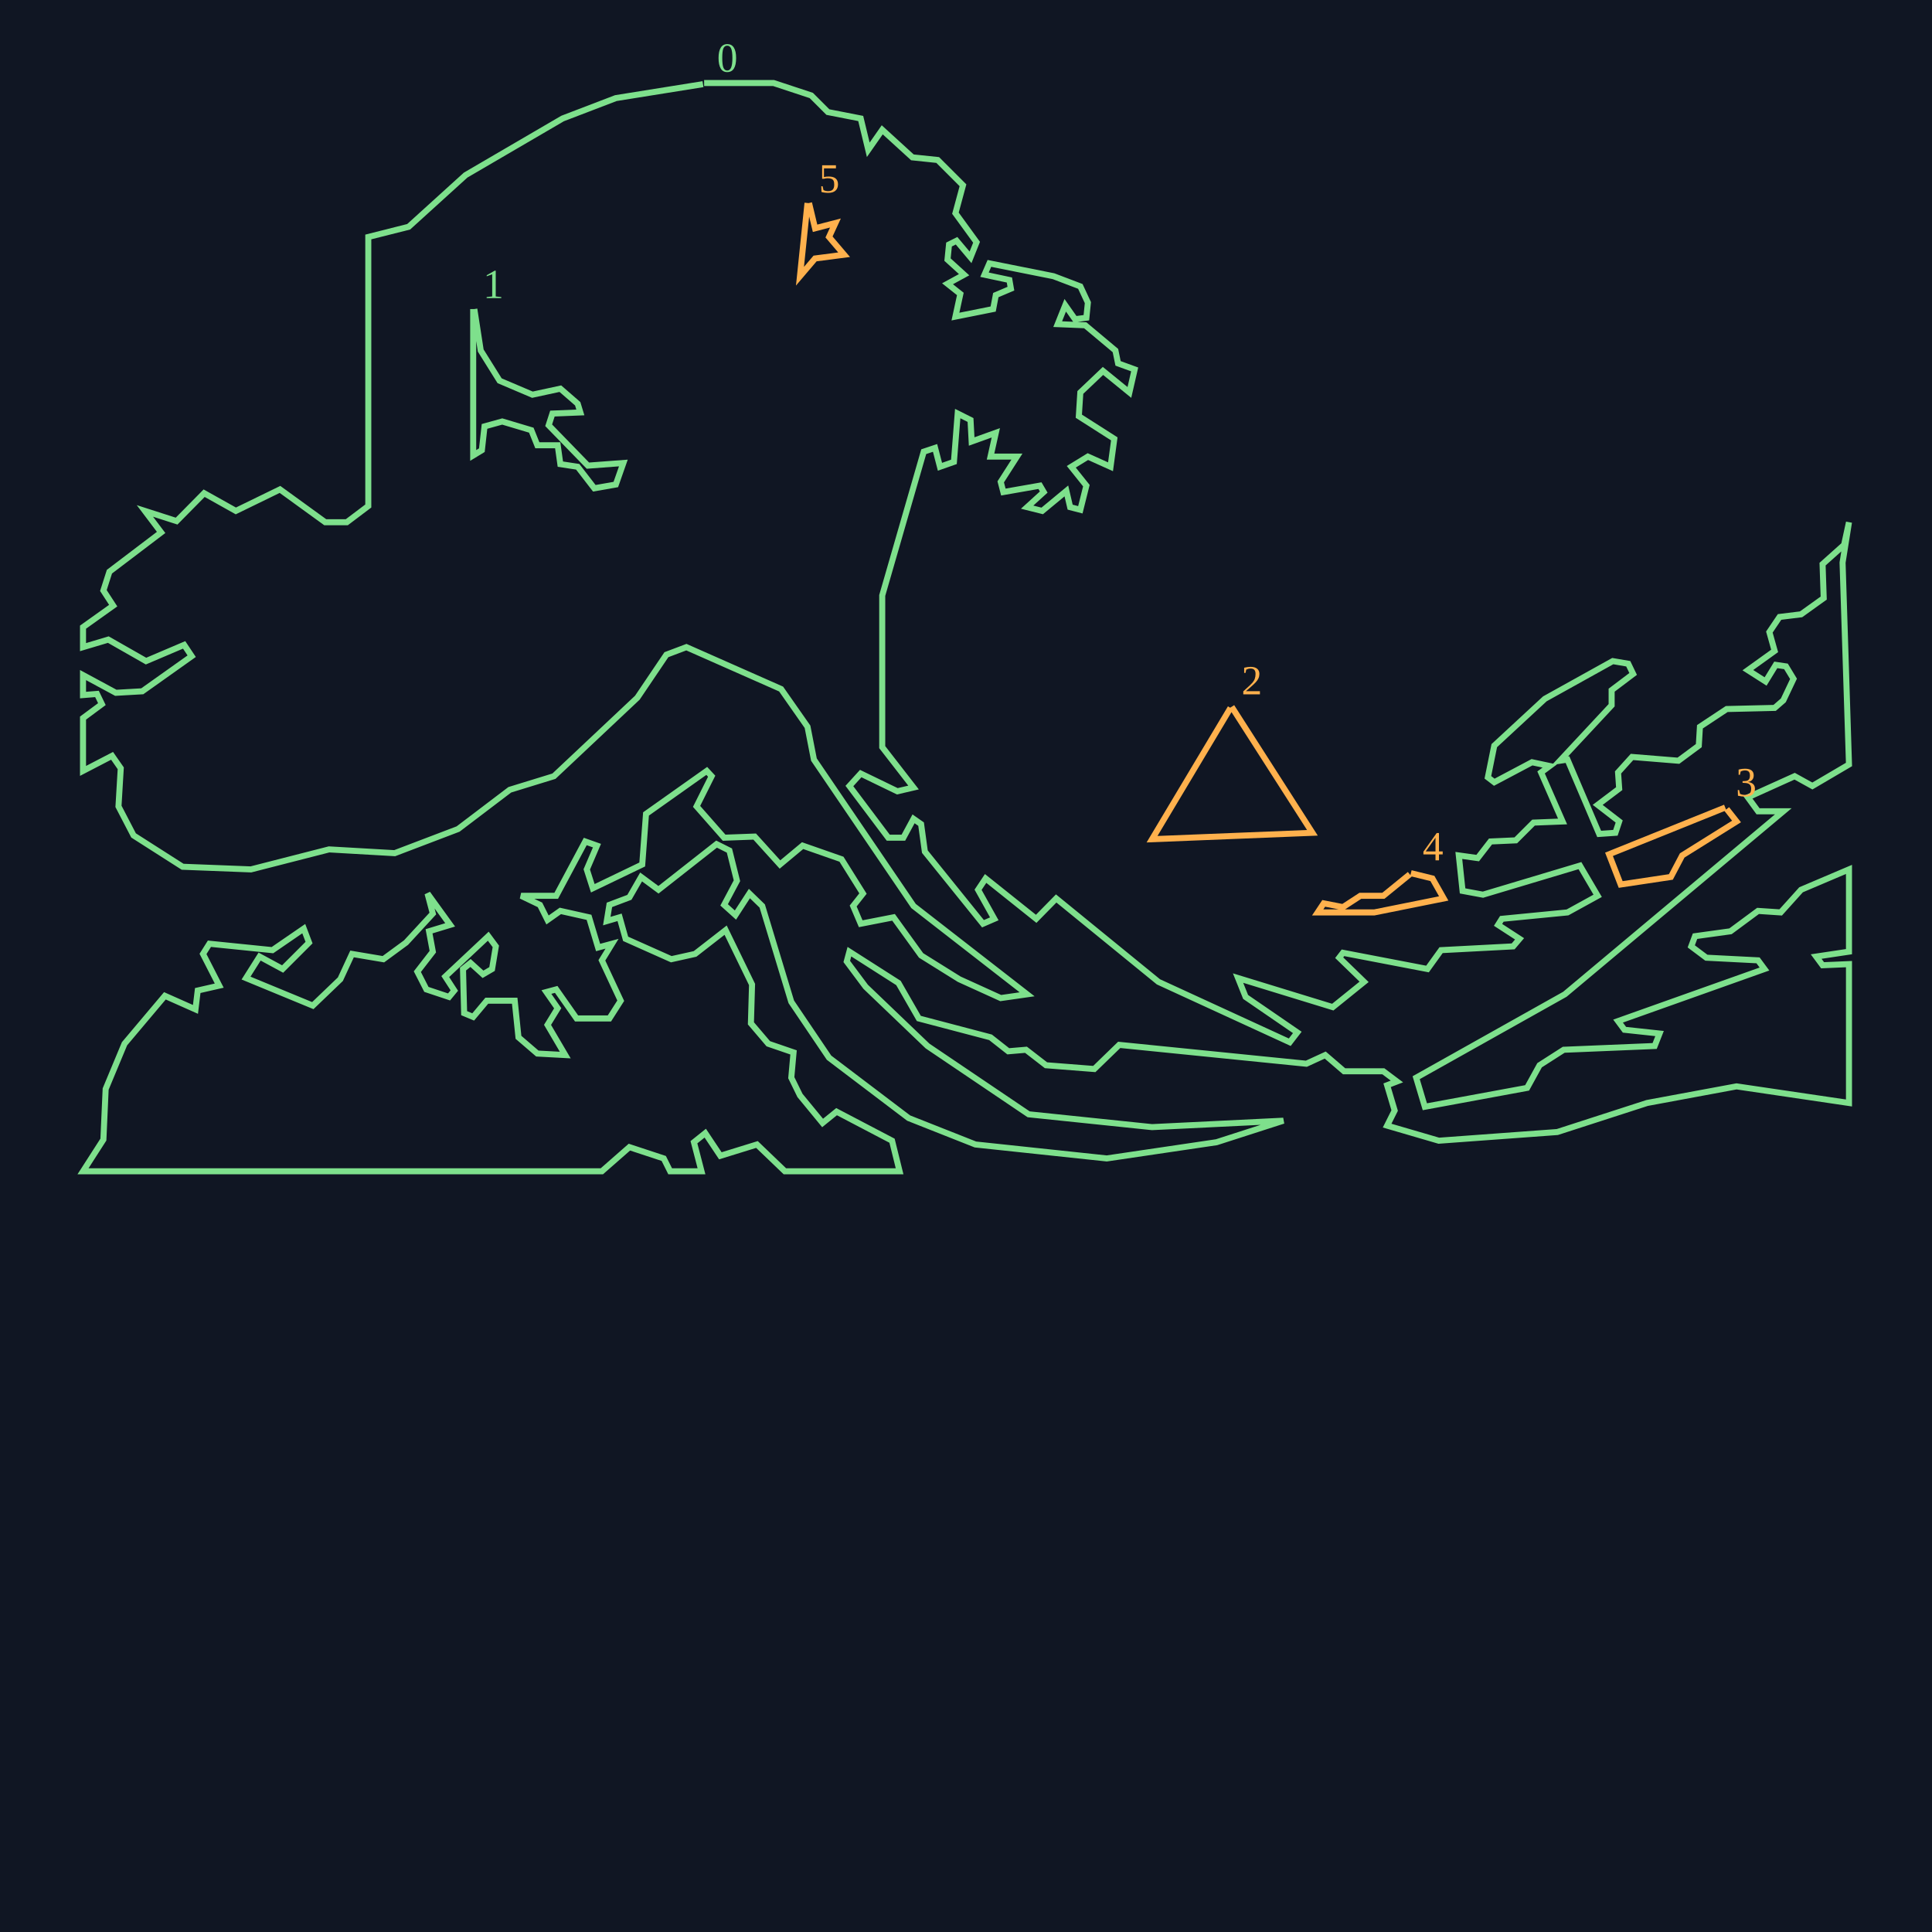
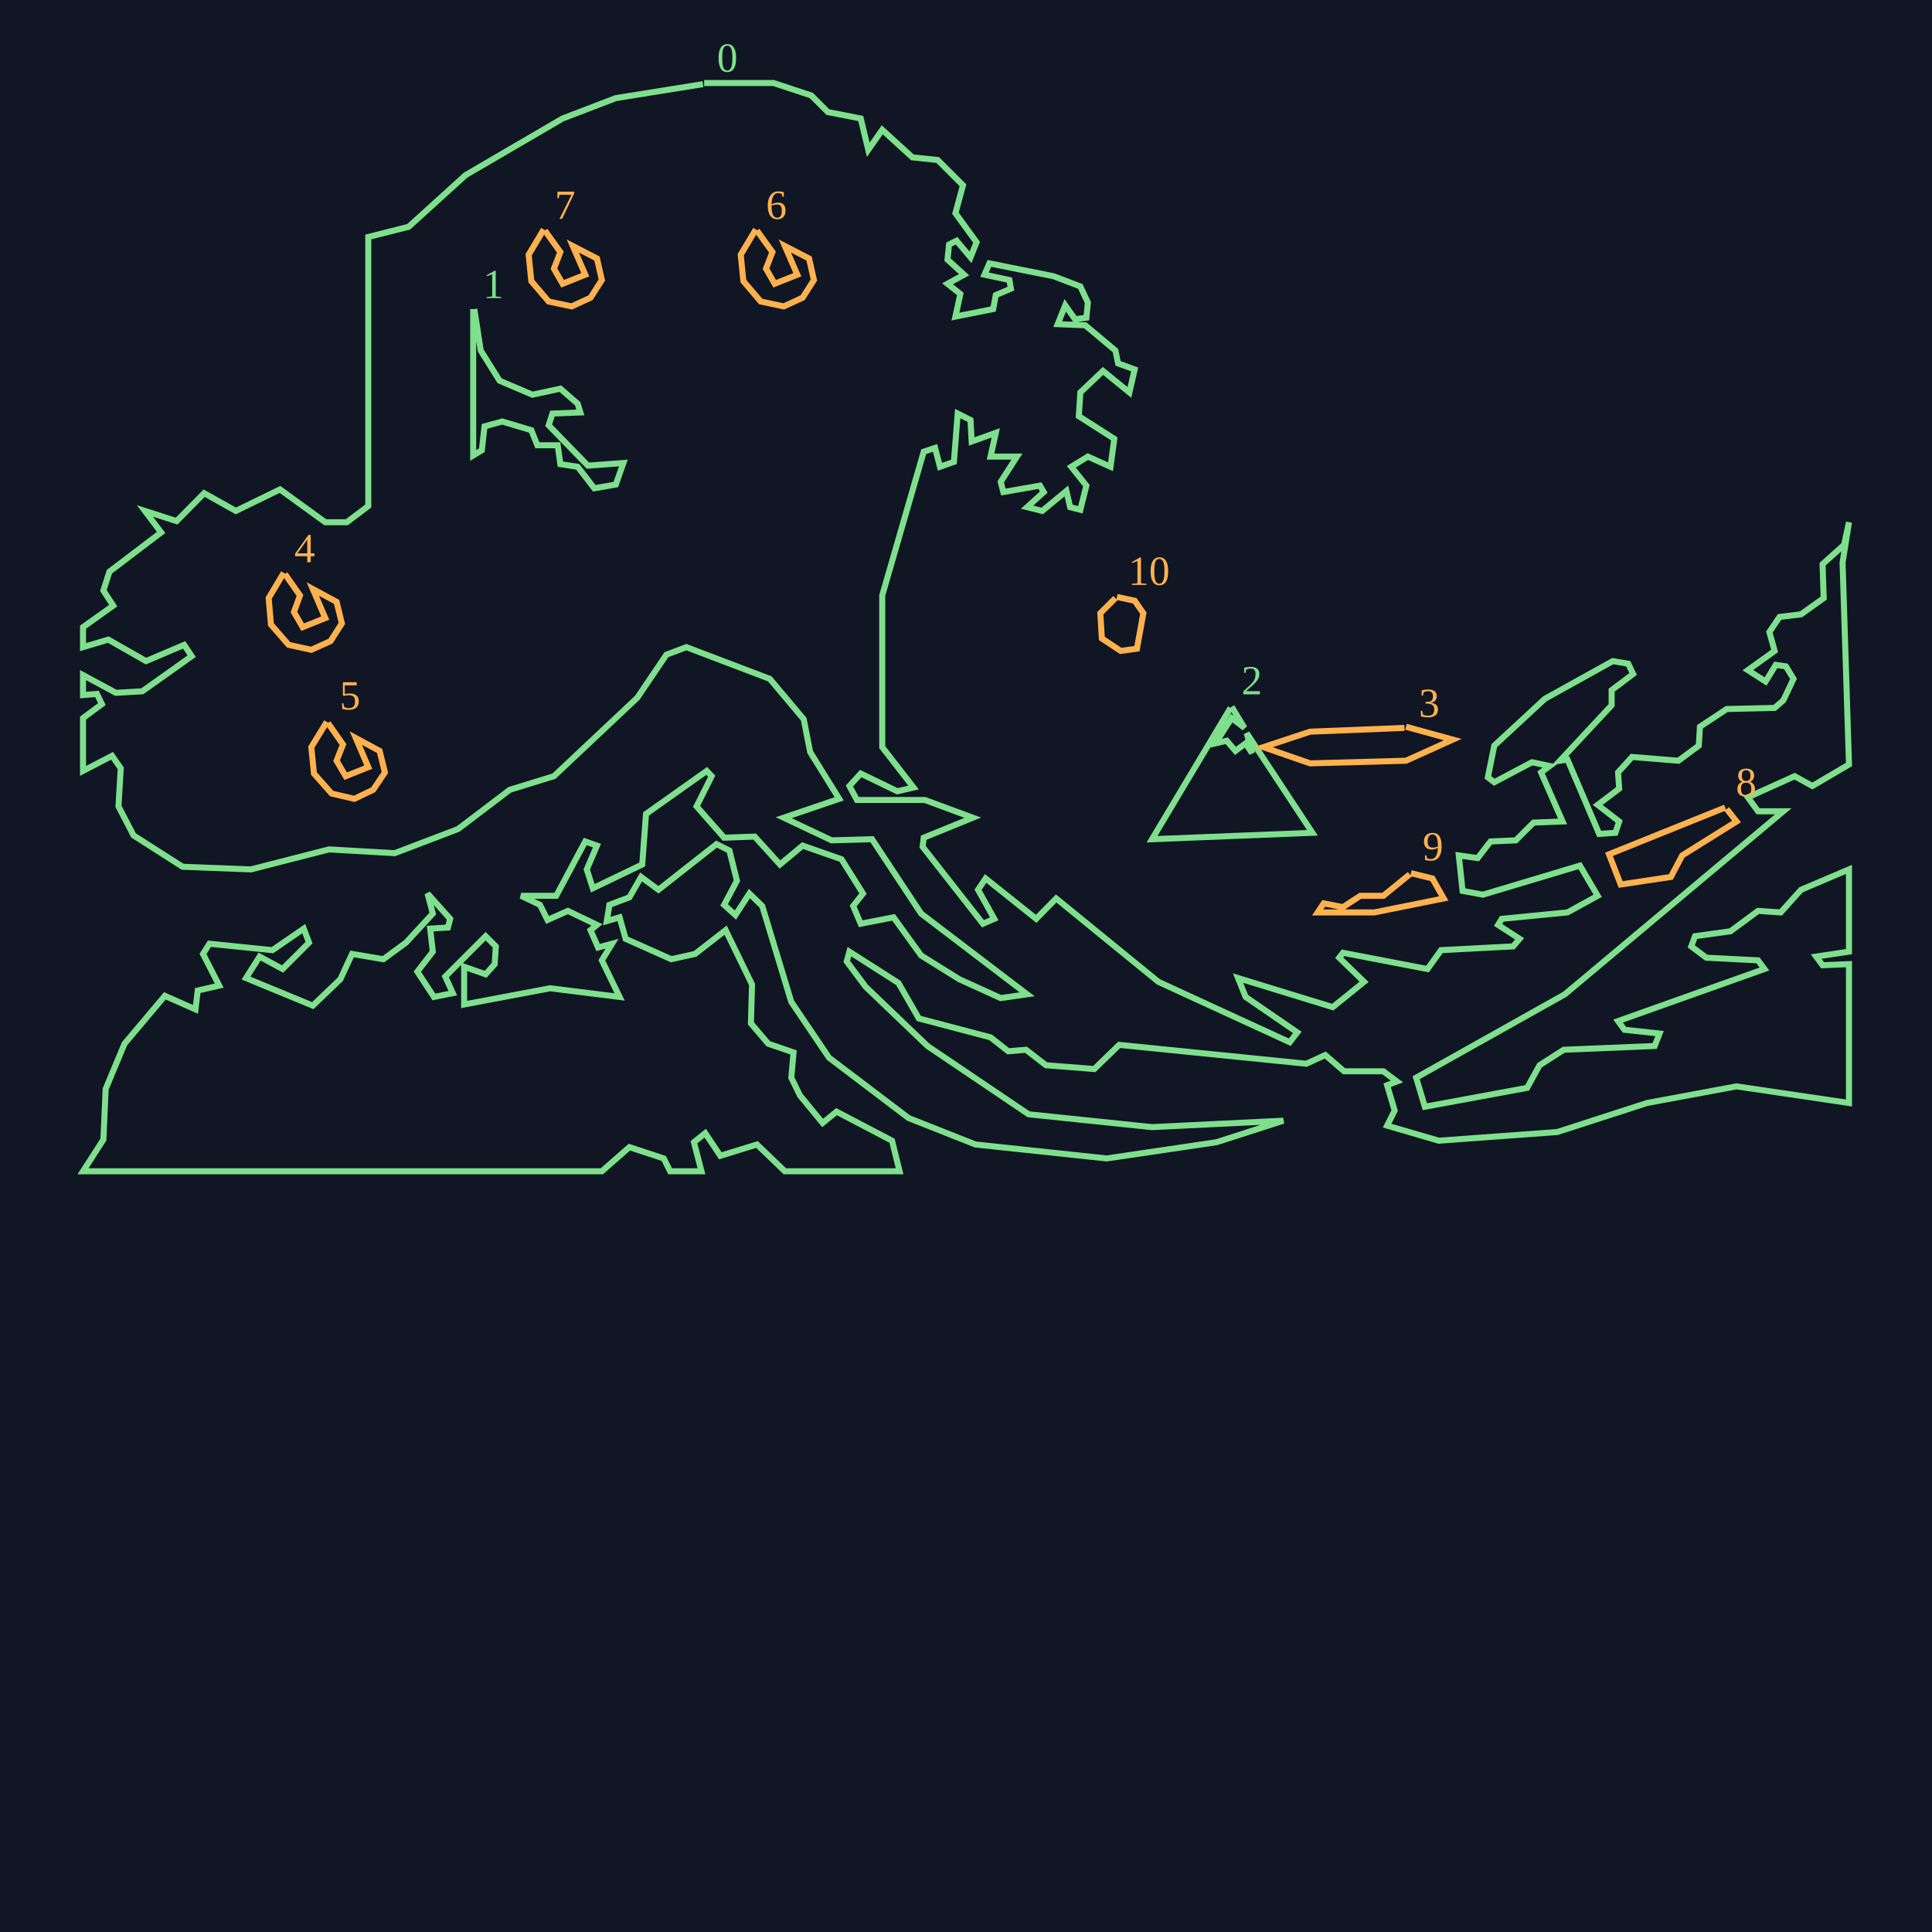
<svg xmlns="http://www.w3.org/2000/svg" viewBox="0 0 512 512" width="768">
  <rect width="512" height="512" fill="#101623" />
-   <path d="M186.6 22.0 L205.0 22.0 L215.0 25.3 L219.4 29.7 L228.1 31.4 L230.1 39.7 L233.8 34.4 L241.8 41.7 L248.5 42.4 L255.2 49.1 L253.2 56.5 L258.8 64.2 L257.2 68.2 L253.5 63.8 L251.5 64.8 L251.1 68.8 L255.5 72.8 L251.1 75.2 L254.5 77.9 L253.2 83.9 L263.2 81.9 L263.9 78.2 L267.9 76.5 L267.5 74.2 L260.9 72.8 L262.2 69.8 L279.2 73.2 L286.3 75.9 L288.3 80.2 L287.9 84.2 L284.9 84.6 L282.3 80.9 L280.3 85.9 L287.6 86.2 L295.6 92.9 L296.3 96.3 L300.7 97.9 L299.3 104.0 L292.3 98.3 L286.3 104.0 L285.9 110.3 L295.3 116.3 L294.3 123.7 L288.3 121.0 L283.9 123.7 L287.9 128.7 L286.3 135.1 L283.6 134.4 L282.6 130.1 L276.2 135.4 L272.2 134.4 L276.6 130.4 L275.6 128.7 L265.9 130.4 L265.2 127.7 L269.5 121.0 L262.5 121.0 L263.9 114.7 L257.5 117.0 L257.2 111.3 L253.8 109.6 L252.8 122.4 L249.1 123.7 L247.8 118.7 L244.8 119.7 L233.8 157.8 L233.8 198.0 L242.1 208.7 L237.8 209.7 L228.1 205.0 L225.1 208.3 L235.4 222.0 L239.4 222.0 L242.1 217.0 L244.1 218.4 L245.1 225.7 L260.5 244.8 L263.5 243.5 L259.2 235.8 L261.2 232.8 L274.6 243.5 L279.9 238.1 L307.0 260.2 L341.8 276.2 L343.8 273.6 L330.1 264.2 L328.1 259.2 L353.2 266.9 L361.5 260.2 L354.9 253.8 L355.9 252.5 L378.3 256.8 L381.9 251.8 L401.0 250.8 L402.7 248.8 L397.0 245.1 L398.0 243.5 L415.4 241.8 L423.4 237.4 L418.7 229.4 L393.0 237.1 L387.6 236.1 L386.6 226.7 L391.6 227.4 L395.0 223.0 L401.7 222.7 L406.4 218.0 L414.1 217.7 L408.4 204.7 L410.7 203.0 L406.0 202.0 L396.0 207.3 L394.3 206.0 L396.0 197.6 L409.4 185.2 L427.4 175.2 L431.5 175.9 L432.8 178.6 L427.1 182.9 L427.1 186.9 L413.4 201.6 L415.4 201.3 L423.8 221.0 L428.1 220.7 L429.1 217.7 L423.4 213.3 L429.1 209.0 L428.8 204.7 L432.5 200.6 L444.8 201.6 L450.2 197.6 L450.5 192.6 L457.6 187.9 L470.3 187.6 L472.6 185.6 L475.3 179.9 L473.3 176.6 L470.6 176.2 L467.9 180.6 L463.2 177.6 L470.3 172.5 L468.9 167.5 L471.6 163.5 L477.3 162.8 L483.3 158.5 L483.0 149.5 L488.7 144.4 L490.0 138.4 L488.3 149.1 L490.0 202.6 L480.3 208.3 L475.6 205.7 L463.2 211.3 L465.9 215.0 L472.6 215.0 L414.7 263.5 L375.3 285.6 L377.6 293.3 L404.7 288.3 L408.0 282.3 L414.4 278.2 L438.5 277.2 L439.8 273.9 L430.5 272.9 L428.8 270.6 L467.6 256.8 L465.9 254.5 L452.2 253.8 L448.2 250.8 L449.2 248.1 L458.6 246.8 L465.9 241.4 L471.9 241.8 L477.3 235.8 L490.0 230.4 L490.0 252.2 L481.3 253.5 L483.0 255.8 L490.0 255.5 L490.0 292.3 L460.2 287.9 L436.5 292.3 L412.7 300.0 L381.3 302.3 L367.6 298.3 L369.6 294.3 L367.6 287.6 L370.2 286.6 L366.6 283.9 L356.2 283.9 L351.2 279.6 L346.2 281.9 L296.6 276.9 L290.0 283.3 L277.2 282.3 L271.9 278.2 L267.2 278.6 L262.5 274.9 L243.5 269.9 L238.1 260.5 L225.1 252.2 L224.4 254.8 L229.4 261.5 L245.8 277.2 L272.6 295.3 L305.3 298.7 L340.1 297.0 L322.4 302.7 L293.3 307.0 L258.5 303.3 L240.8 296.3 L219.7 280.3 L209.7 265.5 L202.0 240.1 L198.6 236.8 L194.9 242.5 L191.9 239.8 L195.3 233.4 L193.3 225.4 L189.9 223.7 L174.5 235.8 L169.9 232.4 L166.8 237.8 L161.5 239.8 L160.8 244.1 L164.2 243.1 L165.8 248.8 L177.9 254.2 L184.2 252.8 L192.3 246.5 L199.3 260.9 L199.0 271.2 L203.6 276.6 L210.3 278.9 L209.7 285.6 L212.0 290.3 L218.0 297.6 L221.7 294.6 L236.4 302.3 L238.4 310.4 L208.0 310.4 L200.6 303.3 L190.9 306.3 L186.9 300.3 L183.9 302.7 L185.9 310.4 L177.6 310.4 L175.9 307.0 L166.8 304.0 L159.5 310.4 L22.0 310.4 L27.4 302.0 L28.0 288.6 L33.0 276.6 L43.7 263.9 L51.8 267.5 L52.4 262.5 L58.1 261.2 L53.8 252.8 L55.5 250.1 L72.2 251.8 L80.5 246.1 L81.9 249.8 L74.9 256.8 L68.8 253.5 L65.2 259.2 L82.9 266.5 L90.2 259.5 L93.3 252.8 L101.6 254.2 L107.6 249.8 L114.7 242.1 L113.3 236.8 L119.3 245.1 L113.7 246.8 L114.7 252.2 L110.6 257.5 L113.0 262.2 L119.0 264.2 L120.4 262.5 L118.0 258.8 L129.4 248.1 L131.4 250.8 L130.4 256.8 L128.0 258.2 L124.7 255.2 L122.7 256.8 L123.0 268.5 L125.4 269.5 L129.0 265.2 L136.4 265.2 L137.4 274.9 L142.4 279.2 L149.8 279.6 L145.1 271.6 L147.8 267.2 L144.8 262.9 L147.4 262.2 L152.8 269.9 L161.5 269.9 L164.5 265.2 L159.5 254.5 L162.2 250.1 L158.5 251.1 L156.1 243.1 L148.5 241.4 L145.1 243.8 L143.1 239.8 L138.1 237.4 L147.4 237.4 L155.1 223.0 L158.2 224.1 L155.5 230.4 L157.1 235.4 L170.2 229.1 L171.2 215.7 L187.3 204.3 L188.6 205.7 L184.6 213.7 L191.9 222.0 L200.0 221.7 L206.7 229.1 L212.7 224.1 L223.0 227.7 L228.7 236.8 L226.1 240.1 L228.1 244.8 L236.8 243.1 L244.1 253.2 L254.2 259.5 L265.2 264.5 L272.2 263.5 L242.1 240.1 L215.7 201.3 L214.0 192.6 L207.0 182.6 L181.9 171.5 L176.6 173.5 L168.9 184.9 L146.8 205.7 L135.1 209.3 L121.4 219.7 L104.6 226.1 L87.2 225.1 L66.5 230.4 L48.4 229.7 L35.4 221.4 L31.4 213.7 L32.0 203.6 L29.7 200.3 L22.0 204.3 L22.0 190.3 L27.0 186.6 L25.7 183.9 L22.0 184.2 L22.0 178.9 L30.7 183.6 L37.7 183.2 L50.8 173.9 L48.8 170.9 L38.7 175.2 L28.7 169.5 L22.0 171.5 L22.0 166.2 L30.0 160.5 L27.4 156.5 L29.0 151.5 L42.7 141.1 L38.4 135.4 L46.8 138.1 L54.1 130.7 L62.5 135.4 L74.2 129.7 L86.2 138.4 L91.9 138.4 L97.6 134.1 L97.6 62.8 L108.3 60.1 L123.4 46.4 L149.1 31.4 L163.2 26.0 L186.3 22.3 " fill="none" stroke="#7ee08c" stroke-width="1.6" />
+   <path d="M186.6 22.0 L205.0 22.0 L215.0 25.3 L219.4 29.7 L228.1 31.4 L230.1 39.7 L233.8 34.4 L241.8 41.7 L248.5 42.4 L255.2 49.1 L253.2 56.5 L258.8 64.2 L257.2 68.2 L253.5 63.8 L251.5 64.8 L251.1 68.8 L255.5 72.8 L251.1 75.2 L254.5 77.9 L253.2 83.9 L263.2 81.9 L263.9 78.2 L267.9 76.5 L267.5 74.2 L260.9 72.8 L262.2 69.8 L279.2 73.2 L286.3 75.9 L288.3 80.2 L287.9 84.2 L284.9 84.6 L282.3 80.9 L280.3 85.9 L287.6 86.2 L295.6 92.9 L296.3 96.3 L300.7 97.9 L299.3 104.0 L292.3 98.3 L286.3 104.0 L285.9 110.3 L295.3 116.3 L294.3 123.7 L288.3 121.0 L283.9 123.7 L287.9 128.7 L286.3 135.1 L283.6 134.4 L282.6 130.1 L276.2 135.4 L272.2 134.4 L276.6 130.4 L275.6 128.7 L265.9 130.4 L265.2 127.7 L269.5 121.0 L262.5 121.0 L263.9 114.7 L257.5 117.0 L257.2 111.3 L253.8 109.6 L252.8 122.4 L249.1 123.7 L247.8 118.7 L244.8 119.7 L233.8 157.8 L233.8 198.0 L242.1 208.7 L237.8 209.7 L228.1 205.0 L225.1 208.3 L227.1 212.0 L245.1 212.0 L257.8 216.7 L244.8 222.0 L244.5 224.4 L260.5 244.8 L263.5 243.5 L259.2 235.8 L261.2 232.8 L274.6 243.5 L279.9 238.1 L307.0 260.2 L341.8 276.2 L343.8 273.6 L330.1 264.2 L328.1 259.2 L353.2 266.9 L361.5 260.2 L354.9 253.8 L355.9 252.5 L378.3 256.8 L381.9 251.8 L401.0 250.8 L402.7 248.8 L397.0 245.1 L398.0 243.5 L415.4 241.8 L423.4 237.4 L418.7 229.4 L393.0 237.1 L387.6 236.1 L386.6 226.7 L391.6 227.4 L395.0 223.0 L401.7 222.7 L406.4 218.0 L414.1 217.7 L408.4 204.7 L410.7 203.0 L406.0 202.0 L396.0 207.3 L394.3 206.0 L396.0 197.6 L409.4 185.2 L427.4 175.2 L431.5 175.9 L432.8 178.6 L427.1 182.9 L427.1 186.9 L413.4 201.6 L415.4 201.3 L423.8 221.0 L428.1 220.7 L429.1 217.7 L423.4 213.3 L429.1 209.0 L428.8 204.7 L432.5 200.6 L444.8 201.6 L450.2 197.6 L450.5 192.6 L457.6 187.9 L470.3 187.6 L472.6 185.6 L475.3 179.9 L473.3 176.6 L470.6 176.2 L467.9 180.6 L463.2 177.6 L470.3 172.5 L468.9 167.5 L471.6 163.5 L477.3 162.8 L483.3 158.5 L483.0 149.5 L488.7 144.4 L490.0 138.4 L488.3 149.1 L490.0 202.6 L480.3 208.3 L475.6 205.7 L463.2 211.3 L465.9 215.0 L472.6 215.0 L414.7 263.5 L375.3 285.6 L377.6 293.3 L404.7 288.3 L408.0 282.3 L414.4 278.2 L438.5 277.2 L439.8 273.9 L430.5 272.9 L428.8 270.6 L467.6 256.8 L465.9 254.5 L452.2 253.8 L448.2 250.8 L449.2 248.1 L458.6 246.8 L465.9 241.4 L471.9 241.8 L477.3 235.8 L490.0 230.4 L490.0 252.2 L481.3 253.5 L483.0 255.8 L490.0 255.5 L490.0 292.3 L460.2 287.9 L436.5 292.3 L412.7 300.0 L381.3 302.3 L367.6 298.3 L369.6 294.3 L367.6 287.6 L370.2 286.6 L366.6 283.9 L356.2 283.9 L351.2 279.6 L346.2 281.9 L296.6 276.9 L290.0 283.3 L277.2 282.3 L271.9 278.2 L267.2 278.6 L262.5 274.9 L243.5 269.9 L238.1 260.5 L225.1 252.2 L224.4 254.8 L229.4 261.5 L245.8 277.2 L272.6 295.3 L305.3 298.7 L340.1 297.0 L322.4 302.7 L293.3 307.0 L258.5 303.3 L240.8 296.3 L219.7 280.3 L209.7 265.5 L202.0 240.1 L198.6 236.8 L194.9 242.5 L191.9 239.8 L195.3 233.4 L193.3 225.4 L189.9 223.7 L174.5 235.8 L169.9 232.4 L166.8 237.8 L161.5 239.8 L160.8 244.1 L164.2 243.1 L165.8 248.8 L177.9 254.2 L184.2 252.8 L192.3 246.5 L199.3 260.9 L199.0 271.2 L203.6 276.6 L210.3 278.9 L209.7 285.6 L212.0 290.3 L218.0 297.6 L221.7 294.6 L236.4 302.3 L238.4 310.4 L208.0 310.4 L200.6 303.3 L190.9 306.3 L186.9 300.3 L183.9 302.7 L185.9 310.4 L177.6 310.4 L175.9 307.0 L166.8 304.0 L159.5 310.4 L22.0 310.4 L27.4 302.0 L28.0 288.6 L33.0 276.6 L43.7 263.9 L51.8 267.5 L52.4 262.5 L58.1 261.2 L53.8 252.8 L55.5 250.1 L72.2 251.8 L80.5 246.1 L81.9 249.8 L74.9 256.8 L68.8 253.5 L65.2 259.2 L82.9 266.5 L90.2 259.5 L93.3 252.8 L101.6 254.2 L107.6 249.8 L114.7 242.1 L113.3 236.8 L119.3 243.5 L118.7 245.8 L114.0 246.1 L114.7 252.2 L110.6 257.5 L115.0 264.2 L120.0 263.2 L118.0 258.8 L128.7 248.1 L131.4 250.8 L131.1 255.5 L128.7 258.2 L123.0 256.2 L123.0 266.2 L145.8 261.9 L164.2 264.2 L159.5 254.5 L162.2 250.1 L158.5 251.1 L156.5 246.5 L158.2 245.1 L150.5 241.4 L145.1 243.8 L143.1 239.8 L138.1 237.4 L147.4 237.4 L155.1 223.0 L158.2 224.1 L155.5 230.4 L157.1 235.4 L170.2 229.1 L171.2 215.7 L187.3 204.3 L188.6 205.7 L184.6 213.7 L191.9 222.0 L200.0 221.7 L206.7 229.1 L212.7 224.1 L223.0 227.7 L228.7 236.8 L226.1 240.1 L228.1 244.8 L236.8 243.1 L244.1 253.2 L254.2 259.5 L265.2 264.5 L272.2 263.5 L244.1 242.1 L231.1 222.4 L220.4 222.7 L207.7 216.7 L222.4 211.7 L214.7 199.3 L213.0 190.6 L204.0 179.9 L181.9 171.5 L176.6 173.5 L168.9 184.9 L146.8 205.7 L135.1 209.3 L121.4 219.7 L104.6 226.1 L87.2 225.1 L66.5 230.4 L48.4 229.7 L35.4 221.4 L31.4 213.7 L32.0 203.6 L29.7 200.3 L22.0 204.3 L22.0 190.3 L27.0 186.6 L25.7 183.9 L22.0 184.2 L22.0 178.9 L30.7 183.6 L37.7 183.2 L50.8 173.9 L48.8 170.9 L38.7 175.2 L28.7 169.5 L22.0 171.5 L22.0 166.2 L30.0 160.5 L27.4 156.5 L29.0 151.5 L42.7 141.1 L38.4 135.4 L46.8 138.1 L54.1 130.7 L62.5 135.4 L74.2 129.7 L86.2 138.4 L91.9 138.4 L97.6 134.1 L97.6 62.8 L108.3 60.1 L123.4 46.4 L149.1 31.4 L163.2 26.0 L186.3 22.3 " fill="none" stroke="#7ee08c" stroke-width="1.6" />
  <text x="190" y="19" fill="#7ee08c" font-size="11">0</text>
  <path d="M125.4 81.9 L125.4 120.7 L127.7 119.3 L128.4 113.0 L133.1 111.7 L140.8 114.0 L142.4 118.0 L147.8 118.0 L148.5 123.0 L153.1 123.7 L157.5 129.4 L163.2 128.4 L165.2 122.7 L155.8 123.4 L145.4 112.7 L146.4 109.6 L153.8 109.3 L153.1 107.0 L148.5 103.0 L141.1 104.6 L132.4 100.9 L127.4 92.9 L125.7 81.9 " fill="none" stroke="#7ee08c" stroke-width="1.6" />
  <text x="128" y="79" fill="#7ee08c" font-size="11">1</text>
-   <path d="M326.4 187.3 L347.8 220.7 L305.3 222.4 L326.1 187.6 " fill="none" stroke="#ffb14d" stroke-width="1.6" />
-   <text x="329" y="184" fill="#ffb14d" font-size="11">2</text>
+   <path d="M326.4 187.3 L329.8 192.9 L326.4 190.3 L322.1 197.0 L325.1 196.3 L327.4 199.0 L330.1 197.0 L331.8 199.6 L330.4 194.3 L347.8 220.7 L305.3 222.4 L326.1 187.6 " fill="none" stroke="#7ee08c" stroke-width="1.6" />
+   <text x="329" y="184" fill="#7ee08c" font-size="11">2</text>
+   <path d="M372.6 192.6 L385.0 196.0 L372.6 201.6 L347.2 202.3 L334.8 198.0 L347.2 193.9 L372.2 192.9 " fill="none" stroke="#ffb14d" stroke-width="1.6" />
+   <text x="376" y="190" fill="#ffb14d" font-size="11">3</text>
+   <path d="M75.2 151.8 L71.2 158.5 L71.8 165.5 L76.5 170.9 L82.5 172.2 L87.6 169.9 L90.6 165.2 L89.2 159.5 L82.9 156.1 L86.2 163.8 L80.2 166.2 L77.9 162.2 L79.5 157.8 L75.5 152.1 " fill="none" stroke="#ffb14d" stroke-width="1.6" />
+   <text x="78" y="149" fill="#ffb14d" font-size="11">4</text>
+   <path d="M86.6 191.3 L82.5 198.0 L83.2 205.0 L87.9 210.3 L93.9 211.7 L98.9 209.3 L102.0 204.7 L100.6 199.0 L94.3 195.6 L97.6 203.3 L91.6 205.7 L89.2 201.6 L90.9 197.3 L86.9 191.6 " fill="none" stroke="#ffb14d" stroke-width="1.6" />
+   <text x="90" y="188" fill="#ffb14d" font-size="11">5</text>
+   <path d="M200.3 60.8 L196.3 67.5 L197.0 74.5 L201.6 79.9 L207.7 81.2 L212.7 78.9 L215.7 74.2 L214.4 68.5 L208.0 65.2 L211.3 72.8 L205.3 75.2 L203.0 71.2 L204.7 66.8 L200.6 61.1 " fill="none" stroke="#ffb14d" stroke-width="1.6" />
+   <text x="203" y="58" fill="#ffb14d" font-size="11">6</text>
+   <path d="M144.1 60.8 L140.1 67.5 L140.8 74.5 L145.4 79.9 L151.5 81.2 L156.5 78.9 L159.5 74.2 L158.2 68.5 L151.8 65.2 L155.1 72.8 L149.1 75.2 L146.8 71.2 L148.5 66.8 L144.4 61.1 " fill="none" stroke="#ffb14d" stroke-width="1.6" />
+   <text x="147" y="58" fill="#ffb14d" font-size="11">7</text>
  <path d="M457.2 214.0 L426.4 226.4 L429.5 234.4 L442.8 232.4 L445.8 226.7 L460.2 217.7 L457.6 214.4 " fill="none" stroke="#ffb14d" stroke-width="1.6" />
-   <text x="460" y="211" fill="#ffb14d" font-size="11">3</text>
+   <text x="460" y="211" fill="#ffb14d" font-size="11">8</text>
  <path d="M373.9 231.4 L379.6 232.8 L382.6 238.1 L364.2 241.8 L349.2 241.8 L350.8 239.4 L355.9 240.4 L360.5 237.4 L366.6 237.4 L373.6 231.7 " fill="none" stroke="#ffb14d" stroke-width="1.6" />
-   <text x="377" y="228" fill="#ffb14d" font-size="11">4</text>
-   <path d="M214.0 53.8 L212.0 73.2 L216.0 68.5 L223.7 67.5 L219.7 62.8 L221.4 59.1 L216.0 60.5 L214.4 53.8 " fill="none" stroke="#ffb14d" stroke-width="1.6" />
-   <text x="217" y="51" fill="#ffb14d" font-size="11">5</text>
+   <text x="377" y="228" fill="#ffb14d" font-size="11">9</text>
+   <path d="M296.0 158.2 L300.7 159.2 L303.0 162.5 L301.3 171.9 L297.0 172.5 L292.0 169.2 L291.6 162.5 L295.6 158.5 " fill="none" stroke="#ffb14d" stroke-width="1.6" />
+   <text x="299" y="155" fill="#ffb14d" font-size="11">10</text>
</svg>
